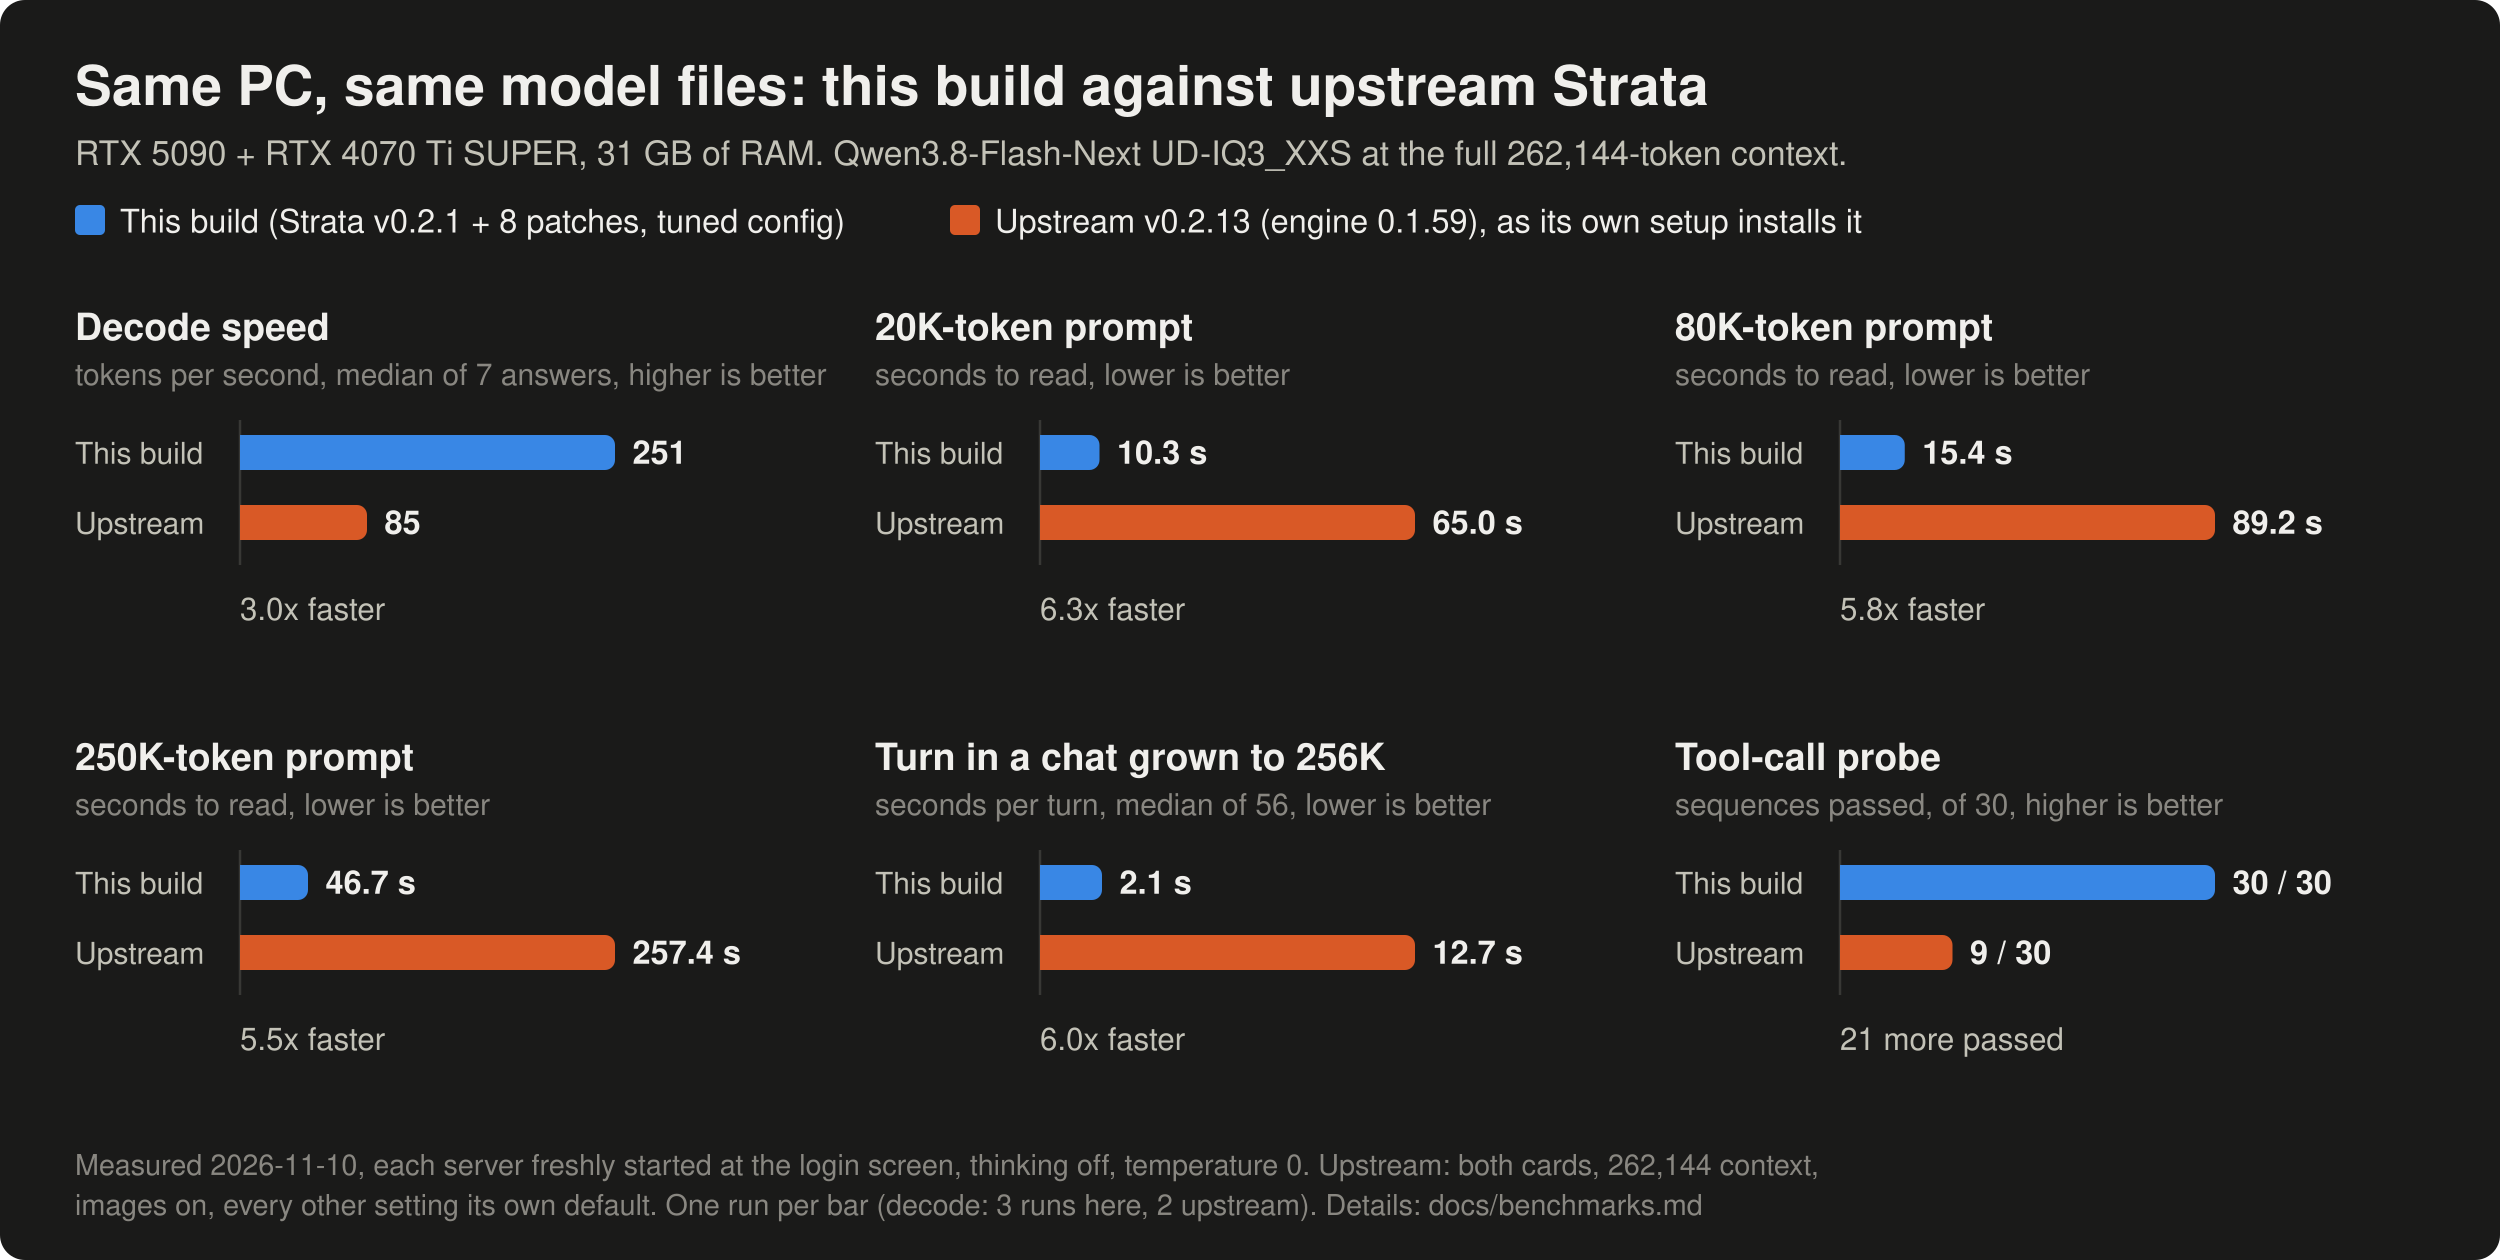
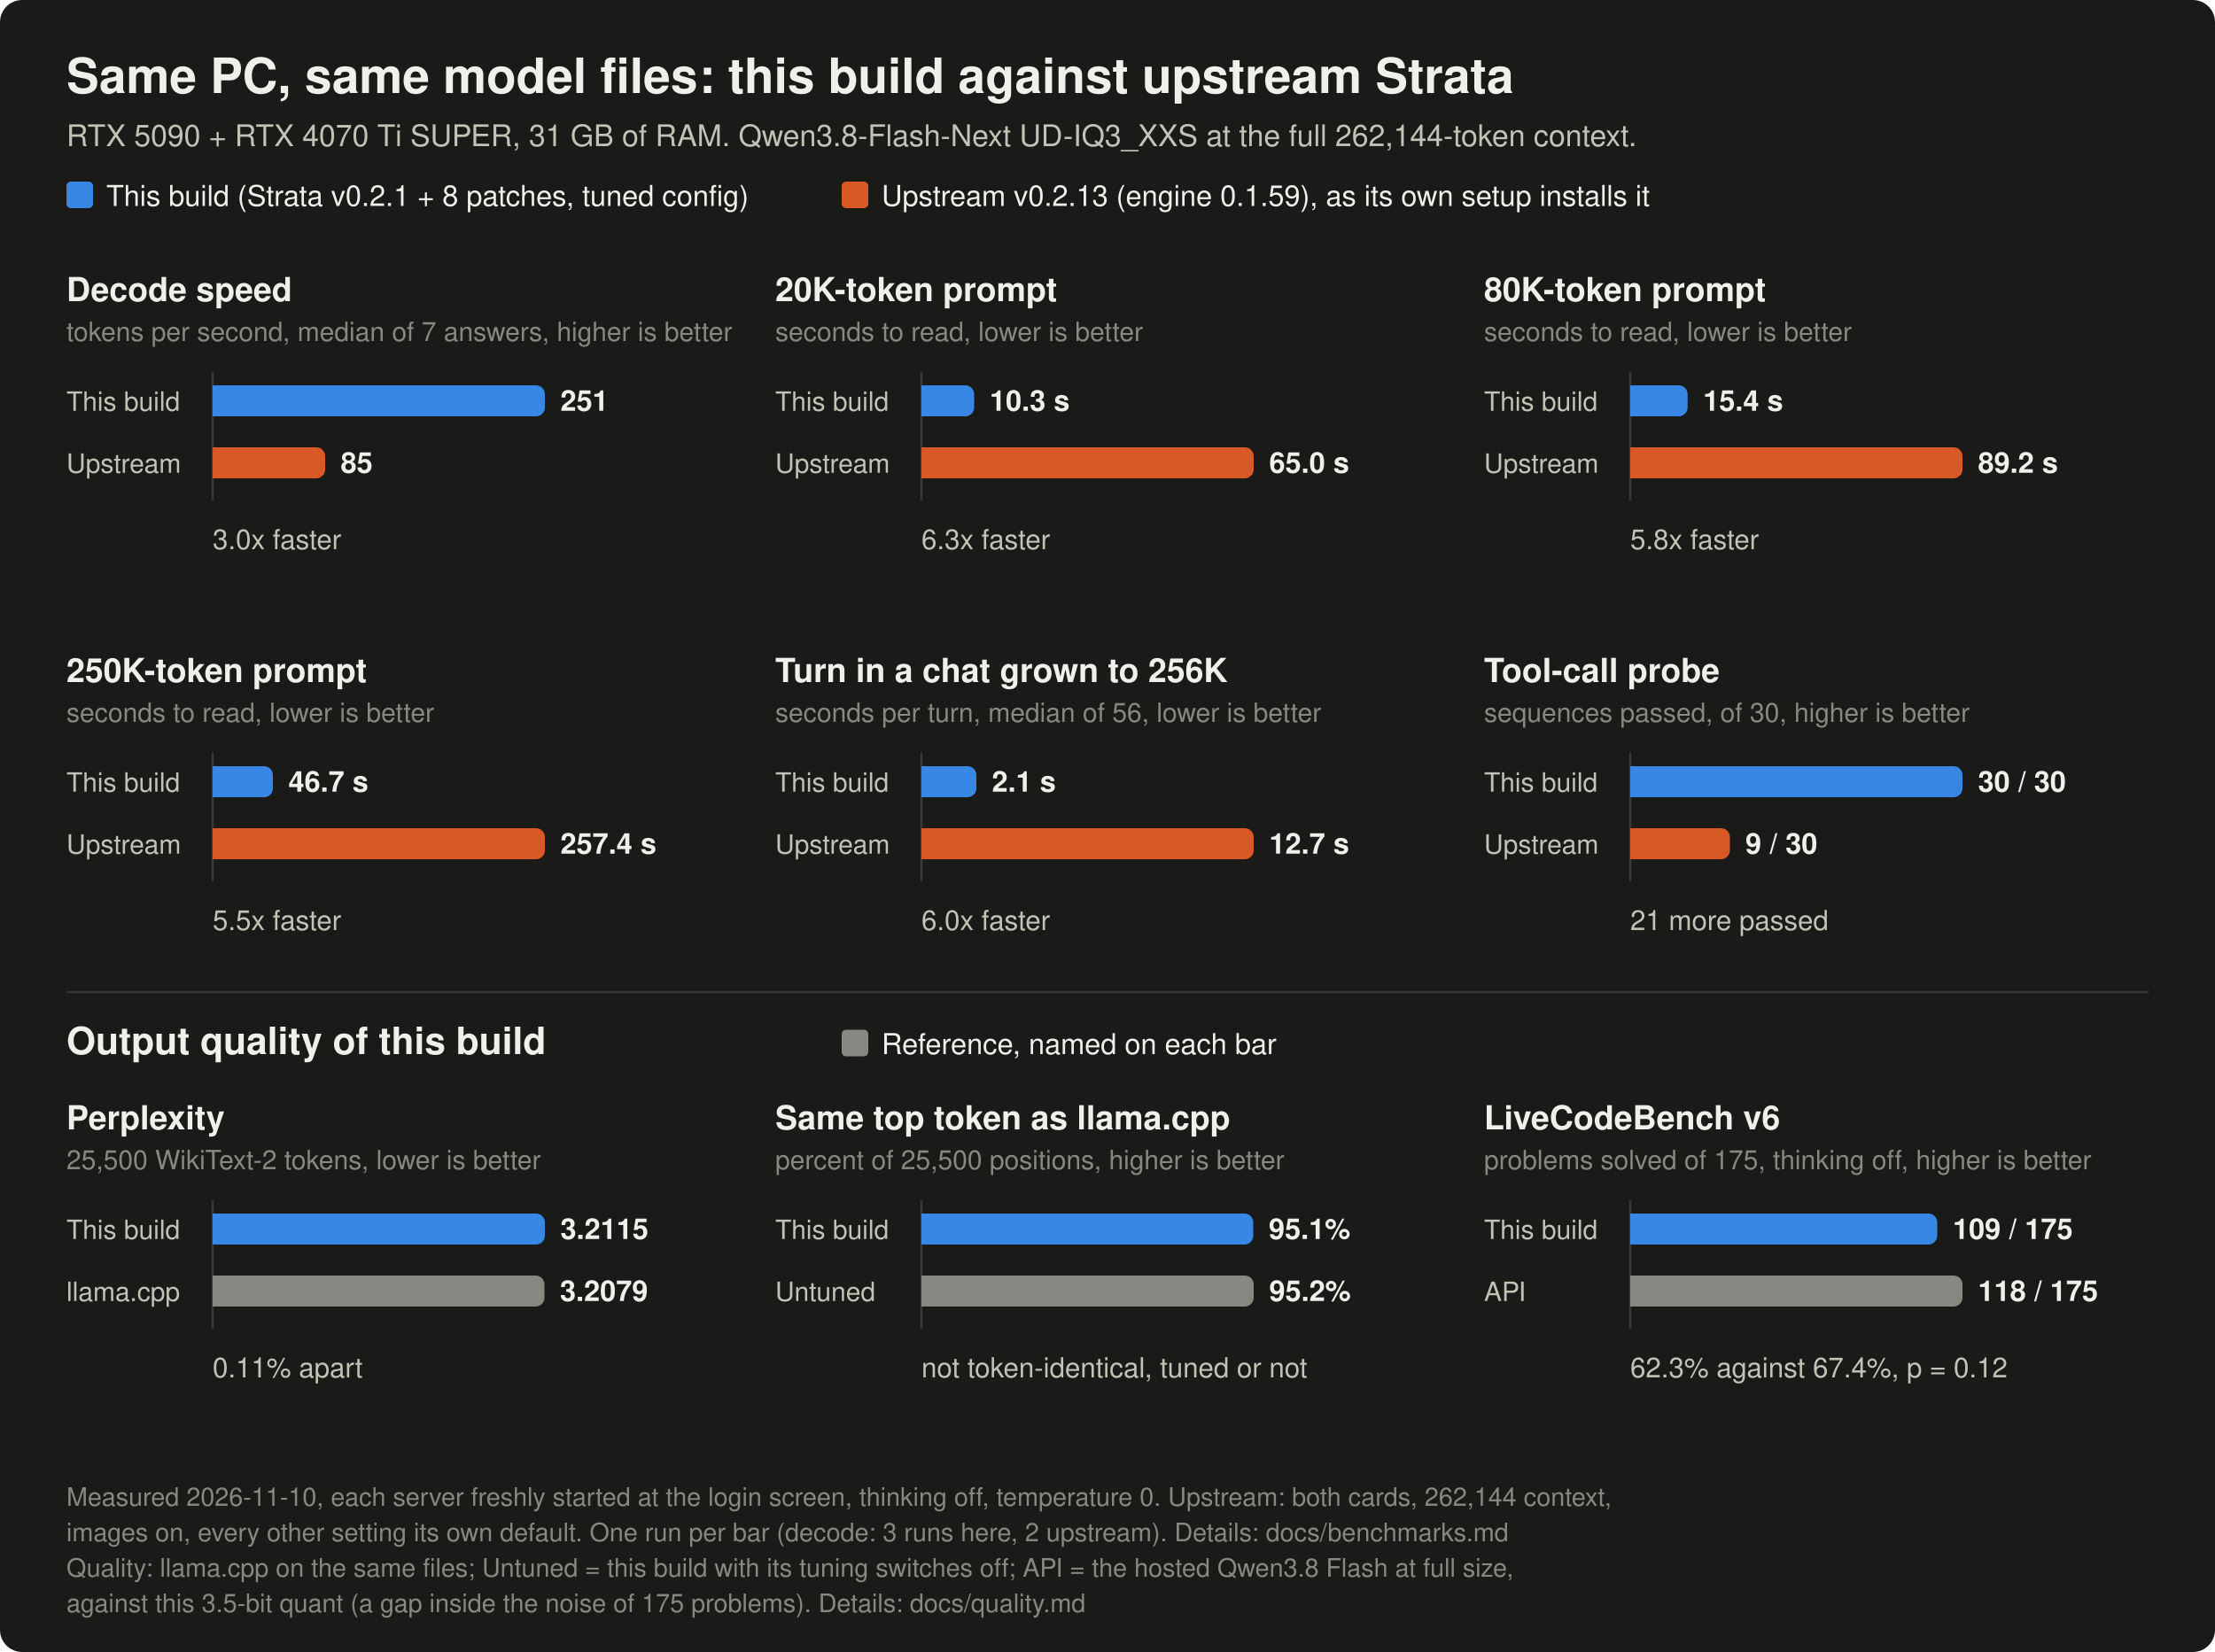
- <svg xmlns="http://www.w3.org/2000/svg" viewBox="0 0 1000 504" width="1000" height="504" font-family="-apple-system, BlinkMacSystemFont, 'Segoe UI', Helvetica, Arial, sans-serif" role="img" aria-label="This build against upstream Strata v0.2.13 on the same PC: six measurements">
-   <rect width="1000" height="504" rx="10" fill="#1a1a19" />
+ <svg xmlns="http://www.w3.org/2000/svg" viewBox="0 0 1000 746" width="1000" height="746" font-family="-apple-system, BlinkMacSystemFont, 'Segoe UI', Helvetica, Arial, sans-serif" role="img" aria-label="This build against upstream Strata v0.2.13 on the same PC: six speed measurements and three output quality checks">
+   <rect width="1000" height="746" rx="10" fill="#1a1a19" />
  <text x="30" y="42" font-size="22" font-weight="600" fill="#f0efec">Same PC, same model files: this build against upstream Strata</text>
  <text x="30" y="66" font-size="13.5" fill="#c3c2b7">RTX 5090 + RTX 4070 Ti SUPER, 31 GB of RAM. Qwen3.8-Flash-Next UD-IQ3_XXS at the full 262,144-token context.</text>
  <rect x="30" y="82" width="12" height="12" rx="2" fill="#3987e5" />
  <text x="48" y="93" font-size="13" fill="#f0efec">This build (Strata v0.2.1 + 8 patches, tuned config)</text>
  <rect x="380" y="82" width="12" height="12" rx="2" fill="#d95926" />
  <text x="398" y="93" font-size="13" fill="#f0efec">Upstream v0.2.13 (engine 0.1.59), as its own setup installs it</text>
  <text x="30" y="136" font-size="15" font-weight="600" fill="#f0efec">Decode speed</text>
  <text x="30" y="154" font-size="12" fill="#898781">tokens per second, median of 7 answers, higher is better</text>
  <line x1="96" y1="168" x2="96" y2="226" stroke="#383835" stroke-width="1" />
  <text x="30" y="185.5" font-size="12" fill="#c3c2b7">This build</text>
  <path d="M96,174 h146.0 a4,4 0 0 1 4,4 v6 a4,4 0 0 1 -4,4 h-146.0 z" fill="#3987e5" />
  <text x="253.0" y="185.5" font-size="13" font-weight="600" fill="#f0efec">251</text>
  <text x="30" y="213.5" font-size="12" fill="#c3c2b7">Upstream</text>
  <path d="M96,202 h46.8 a4,4 0 0 1 4,4 v6 a4,4 0 0 1 -4,4 h-46.8 z" fill="#d95926" />
  <text x="153.8" y="213.5" font-size="13" font-weight="600" fill="#f0efec">85</text>
  <text x="96" y="248" font-size="12.5" fill="#c3c2b7">3.0x faster</text>
  <text x="350" y="136" font-size="15" font-weight="600" fill="#f0efec">20K-token prompt</text>
  <text x="350" y="154" font-size="12" fill="#898781">seconds to read, lower is better</text>
  <line x1="416" y1="168" x2="416" y2="226" stroke="#383835" stroke-width="1" />
  <text x="350" y="185.5" font-size="12" fill="#c3c2b7">This build</text>
  <path d="M416,174 h19.8 a4,4 0 0 1 4,4 v6 a4,4 0 0 1 -4,4 h-19.8 z" fill="#3987e5" />
  <text x="446.8" y="185.5" font-size="13" font-weight="600" fill="#f0efec">10.3 s</text>
  <text x="350" y="213.5" font-size="12" fill="#c3c2b7">Upstream</text>
  <path d="M416,202 h146.0 a4,4 0 0 1 4,4 v6 a4,4 0 0 1 -4,4 h-146.0 z" fill="#d95926" />
  <text x="573.0" y="213.5" font-size="13" font-weight="600" fill="#f0efec">65.0 s</text>
  <text x="416" y="248" font-size="12.5" fill="#c3c2b7">6.3x faster</text>
  <text x="670" y="136" font-size="15" font-weight="600" fill="#f0efec">80K-token prompt</text>
  <text x="670" y="154" font-size="12" fill="#898781">seconds to read, lower is better</text>
  <line x1="736" y1="168" x2="736" y2="226" stroke="#383835" stroke-width="1" />
  <text x="670" y="185.5" font-size="12" fill="#c3c2b7">This build</text>
  <path d="M736,174 h21.9 a4,4 0 0 1 4,4 v6 a4,4 0 0 1 -4,4 h-21.9 z" fill="#3987e5" />
  <text x="768.9" y="185.5" font-size="13" font-weight="600" fill="#f0efec">15.4 s</text>
  <text x="670" y="213.5" font-size="12" fill="#c3c2b7">Upstream</text>
  <path d="M736,202 h146.0 a4,4 0 0 1 4,4 v6 a4,4 0 0 1 -4,4 h-146.0 z" fill="#d95926" />
  <text x="893.0" y="213.5" font-size="13" font-weight="600" fill="#f0efec">89.2 s</text>
  <text x="736" y="248" font-size="12.5" fill="#c3c2b7">5.8x faster</text>
  <text x="30" y="308" font-size="15" font-weight="600" fill="#f0efec">250K-token prompt</text>
  <text x="30" y="326" font-size="12" fill="#898781">seconds to read, lower is better</text>
  <line x1="96" y1="340" x2="96" y2="398" stroke="#383835" stroke-width="1" />
  <text x="30" y="357.5" font-size="12" fill="#c3c2b7">This build</text>
  <path d="M96,346 h23.2 a4,4 0 0 1 4,4 v6 a4,4 0 0 1 -4,4 h-23.2 z" fill="#3987e5" />
  <text x="130.2" y="357.5" font-size="13" font-weight="600" fill="#f0efec">46.7 s</text>
  <text x="30" y="385.5" font-size="12" fill="#c3c2b7">Upstream</text>
  <path d="M96,374 h146.0 a4,4 0 0 1 4,4 v6 a4,4 0 0 1 -4,4 h-146.0 z" fill="#d95926" />
  <text x="253.0" y="385.5" font-size="13" font-weight="600" fill="#f0efec">257.4 s</text>
  <text x="96" y="420" font-size="12.5" fill="#c3c2b7">5.5x faster</text>
  <text x="350" y="308" font-size="15" font-weight="600" fill="#f0efec">Turn in a chat grown to 256K</text>
  <text x="350" y="326" font-size="12" fill="#898781">seconds per turn, median of 56, lower is better</text>
  <line x1="416" y1="340" x2="416" y2="398" stroke="#383835" stroke-width="1" />
  <text x="350" y="357.5" font-size="12" fill="#c3c2b7">This build</text>
  <path d="M416,346 h20.8 a4,4 0 0 1 4,4 v6 a4,4 0 0 1 -4,4 h-20.8 z" fill="#3987e5" />
  <text x="447.8" y="357.5" font-size="13" font-weight="600" fill="#f0efec">2.1 s</text>
  <text x="350" y="385.5" font-size="12" fill="#c3c2b7">Upstream</text>
  <path d="M416,374 h146.0 a4,4 0 0 1 4,4 v6 a4,4 0 0 1 -4,4 h-146.0 z" fill="#d95926" />
  <text x="573.0" y="385.5" font-size="13" font-weight="600" fill="#f0efec">12.7 s</text>
  <text x="416" y="420" font-size="12.5" fill="#c3c2b7">6.0x faster</text>
  <text x="670" y="308" font-size="15" font-weight="600" fill="#f0efec">Tool-call probe</text>
  <text x="670" y="326" font-size="12" fill="#898781">sequences passed, of 30, higher is better</text>
  <line x1="736" y1="340" x2="736" y2="398" stroke="#383835" stroke-width="1" />
  <text x="670" y="357.5" font-size="12" fill="#c3c2b7">This build</text>
  <path d="M736,346 h146.0 a4,4 0 0 1 4,4 v6 a4,4 0 0 1 -4,4 h-146.0 z" fill="#3987e5" />
  <text x="893.0" y="357.5" font-size="13" font-weight="600" fill="#f0efec">30 / 30</text>
  <text x="670" y="385.5" font-size="12" fill="#c3c2b7">Upstream</text>
  <path d="M736,374 h41.0 a4,4 0 0 1 4,4 v6 a4,4 0 0 1 -4,4 h-41.0 z" fill="#d95926" />
  <text x="788.0" y="385.5" font-size="13" font-weight="600" fill="#f0efec">9 / 30</text>
  <text x="736" y="420" font-size="12.5" fill="#c3c2b7">21 more passed</text>
-   <text x="30" y="470" font-size="11.5" fill="#898781">Measured 2026-11-10, each server freshly started at the login screen, thinking off, temperature 0. Upstream: both cards, 262,144 context,</text>
-   <text x="30" y="486" font-size="11.5" fill="#898781">images on, every other setting its own default. One run per bar (decode: 3 runs here, 2 upstream). Details: docs/benchmarks.md</text>
+   <line x1="30" y1="448" x2="970" y2="448" stroke="#383835" stroke-width="1" />
+   <text x="30" y="476" font-size="17" font-weight="600" fill="#f0efec">Output quality of this build</text>
+   <rect x="380" y="465" width="12" height="12" rx="2" fill="#898781" />
+   <text x="398" y="476" font-size="13" fill="#f0efec">Reference, named on each bar</text>
+   <text x="30" y="510" font-size="15" font-weight="600" fill="#f0efec">Perplexity</text>
+   <text x="30" y="528" font-size="12" fill="#898781">25,500 WikiText-2 tokens, lower is better</text>
+   <line x1="96" y1="542" x2="96" y2="600" stroke="#383835" stroke-width="1" />
+   <text x="30" y="559.5" font-size="12" fill="#c3c2b7">This build</text>
+   <path d="M96,548 h146.0 a4,4 0 0 1 4,4 v6 a4,4 0 0 1 -4,4 h-146.0 z" fill="#3987e5" />
+   <text x="253.0" y="559.5" font-size="13" font-weight="600" fill="#f0efec">3.2115</text>
+   <text x="30" y="587.5" font-size="12" fill="#c3c2b7">llama.cpp</text>
+   <path d="M96,576 h145.8 a4,4 0 0 1 4,4 v6 a4,4 0 0 1 -4,4 h-145.8 z" fill="#898781" />
+   <text x="252.8" y="587.5" font-size="13" font-weight="600" fill="#f0efec">3.2079</text>
+   <text x="96" y="622" font-size="12.5" fill="#c3c2b7">0.11% apart</text>
+   <text x="350" y="510" font-size="15" font-weight="600" fill="#f0efec">Same top token as llama.cpp</text>
+   <text x="350" y="528" font-size="12" fill="#898781">percent of 25,500 positions, higher is better</text>
+   <line x1="416" y1="542" x2="416" y2="600" stroke="#383835" stroke-width="1" />
+   <text x="350" y="559.5" font-size="12" fill="#c3c2b7">This build</text>
+   <path d="M416,548 h145.8 a4,4 0 0 1 4,4 v6 a4,4 0 0 1 -4,4 h-145.8 z" fill="#3987e5" />
+   <text x="572.8" y="559.5" font-size="13" font-weight="600" fill="#f0efec">95.1%</text>
+   <text x="350" y="587.5" font-size="12" fill="#c3c2b7">Untuned</text>
+   <path d="M416,576 h146.0 a4,4 0 0 1 4,4 v6 a4,4 0 0 1 -4,4 h-146.0 z" fill="#898781" />
+   <text x="573.0" y="587.5" font-size="13" font-weight="600" fill="#f0efec">95.2%</text>
+   <text x="416" y="622" font-size="12.5" fill="#c3c2b7">not token-identical, tuned or not</text>
+   <text x="670" y="510" font-size="15" font-weight="600" fill="#f0efec">LiveCodeBench v6</text>
+   <text x="670" y="528" font-size="12" fill="#898781">problems solved of 175, thinking off, higher is better</text>
+   <line x1="736" y1="542" x2="736" y2="600" stroke="#383835" stroke-width="1" />
+   <text x="670" y="559.5" font-size="12" fill="#c3c2b7">This build</text>
+   <path d="M736,548 h134.6 a4,4 0 0 1 4,4 v6 a4,4 0 0 1 -4,4 h-134.6 z" fill="#3987e5" />
+   <text x="881.6" y="559.5" font-size="13" font-weight="600" fill="#f0efec">109 / 175</text>
+   <text x="670" y="587.5" font-size="12" fill="#c3c2b7">API</text>
+   <path d="M736,576 h146.0 a4,4 0 0 1 4,4 v6 a4,4 0 0 1 -4,4 h-146.0 z" fill="#898781" />
+   <text x="893.0" y="587.5" font-size="13" font-weight="600" fill="#f0efec">118 / 175</text>
+   <text x="736" y="622" font-size="12.5" fill="#c3c2b7">62.3% against 67.4%, p = 0.12</text>
+   <text x="30" y="680" font-size="11.5" fill="#898781">Measured 2026-11-10, each server freshly started at the login screen, thinking off, temperature 0. Upstream: both cards, 262,144 context,</text>
+   <text x="30" y="696" font-size="11.5" fill="#898781">images on, every other setting its own default. One run per bar (decode: 3 runs here, 2 upstream). Details: docs/benchmarks.md</text>
+   <text x="30" y="712" font-size="11.5" fill="#898781">Quality: llama.cpp on the same files; Untuned = this build with its tuning switches off; API = the hosted Qwen3.8 Flash at full size,</text>
+   <text x="30" y="728" font-size="11.5" fill="#898781">against this 3.5-bit quant (a gap inside the noise of 175 problems). Details: docs/quality.md</text>
</svg>
